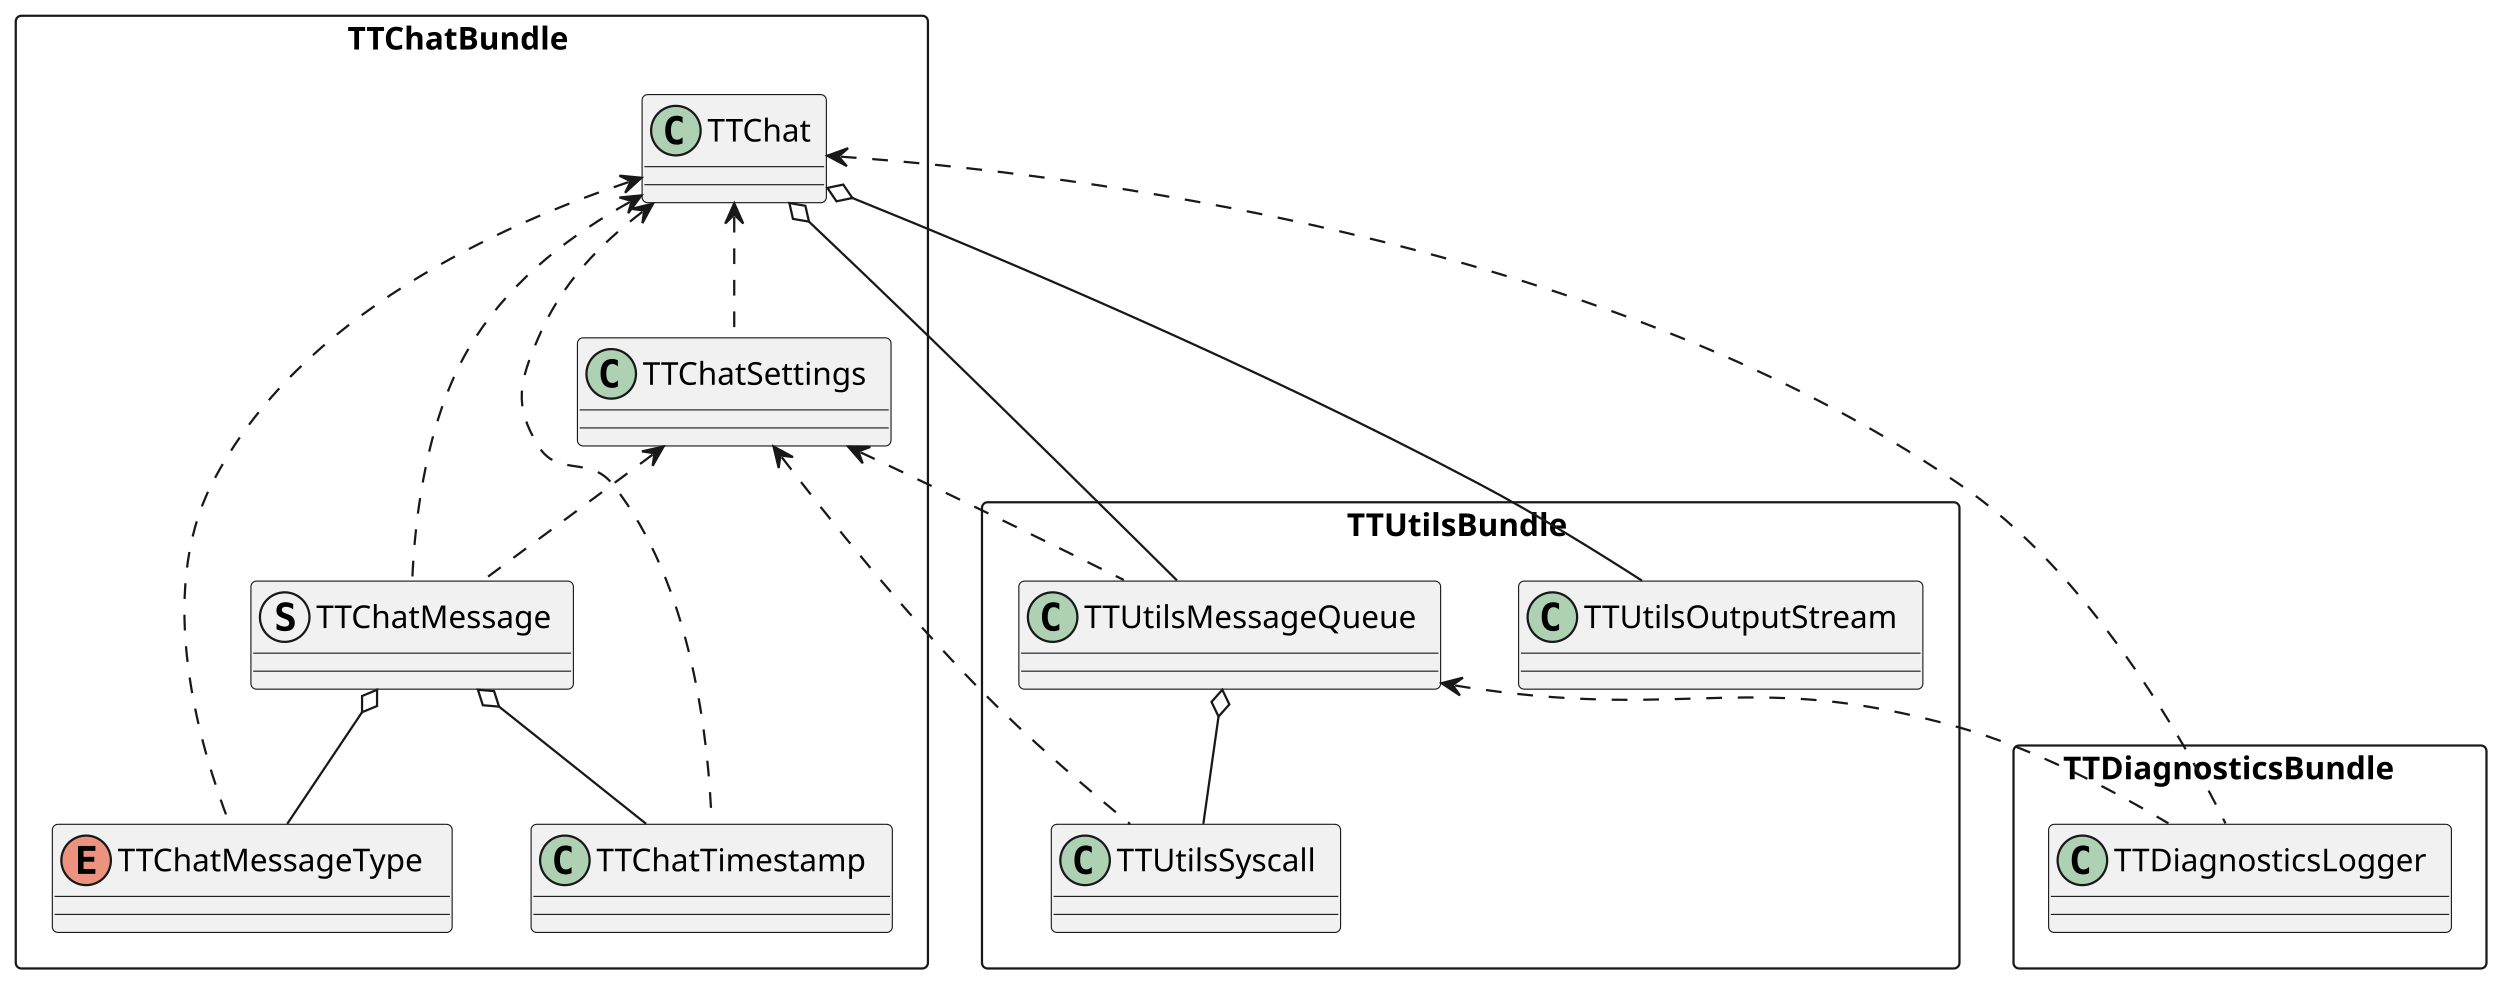
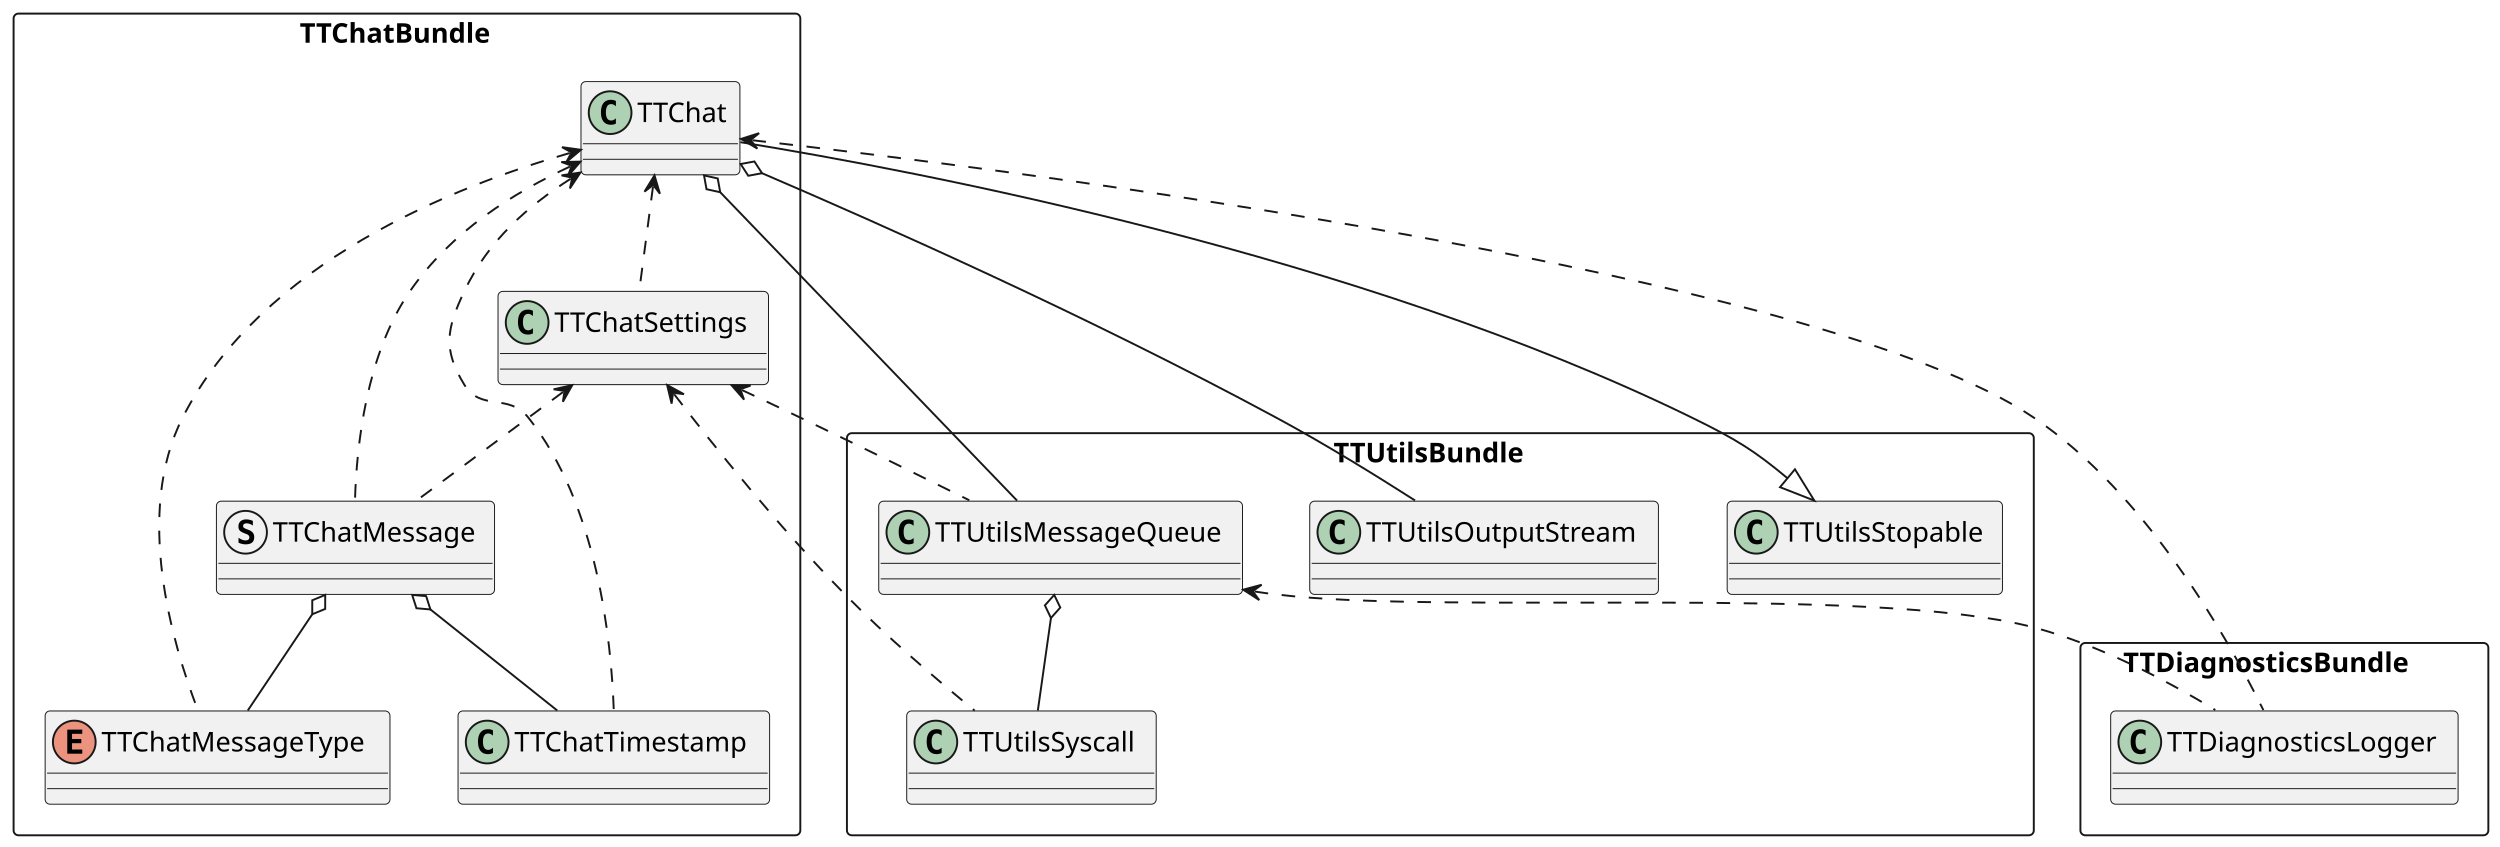
- <svg xmlns="http://www.w3.org/2000/svg" contentStyleType="text/css" height="436px" preserveAspectRatio="none" style="width:1110px;height:436px;background:#FFFFFF;" version="1.1" viewBox="0 0 1110 436" width="1110px" zoomAndPan="magnify">
+ <svg xmlns="http://www.w3.org/2000/svg" contentStyleType="text/css" height="436px" preserveAspectRatio="none" style="width:1287px;height:436px;background:#FFFFFF;" version="1.1" viewBox="0 0 1287 436" width="1287px" zoomAndPan="magnify">
  <defs />
  <g>
    <g id="cluster_TTChatBundle">
      <rect fill="none" height="423" rx="2.5" ry="2.5" style="stroke:#181818;stroke-width:1.0;" width="405" x="7" y="7" />
      <text fill="#000000" font-family="sans-serif" font-size="14" font-weight="bold" lengthAdjust="spacing" textLength="110.4" x="154.3" y="21.995">TTChatBundle</text>
    </g>
    <g id="cluster_TTDiagnosticsBundle">
-       <rect fill="none" height="99" rx="2.5" ry="2.5" style="stroke:#181818;stroke-width:1.0;" width="210" x="894" y="331" />
-       <text fill="#000000" font-family="sans-serif" font-size="14" font-weight="bold" lengthAdjust="spacing" textLength="165.949" x="916.025" y="345.995">TTDiagnosticsBundle</text>
+       <rect fill="none" height="99" rx="2.5" ry="2.5" style="stroke:#181818;stroke-width:1.0;" width="210" x="1071" y="331" />
+       <text fill="#000000" font-family="sans-serif" font-size="14" font-weight="bold" lengthAdjust="spacing" textLength="165.949" x="1093.025" y="345.995">TTDiagnosticsBundle</text>
    </g>
    <g id="cluster_TTUtilsBundle">
-       <rect fill="none" height="207" rx="2.5" ry="2.5" style="stroke:#181818;stroke-width:1.0;" width="434" x="436" y="223" />
-       <text fill="#000000" font-family="sans-serif" font-size="14" font-weight="bold" lengthAdjust="spacing" textLength="110.011" x="597.995" y="237.995">TTUtilsBundle</text>
+       <rect fill="none" height="207" rx="2.5" ry="2.5" style="stroke:#181818;stroke-width:1.0;" width="611" x="436" y="223" />
+       <text fill="#000000" font-family="sans-serif" font-size="14" font-weight="bold" lengthAdjust="spacing" textLength="110.011" x="686.495" y="237.995">TTUtilsBundle</text>
    </g>
    <g id="elem_TTChat">
-       <rect codeLine="2" fill="#F1F1F1" height="48" id="TTChat" rx="2.5" ry="2.5" style="stroke:#181818;stroke-width:0.5;" width="81.82" x="285.09" y="42" />
-       <ellipse cx="300.09" cy="58" fill="#ADD1B2" rx="11" ry="11" style="stroke:#181818;stroke-width:1.0;" />
-       <path d="M303.059,63.641 Q302.481,63.938 301.84,64.078 Q301.199,64.234 300.496,64.234 Q297.996,64.234 296.668,62.594 Q295.356,60.938 295.356,57.812 Q295.356,54.688 296.668,53.031 Q297.996,51.375 300.496,51.375 Q301.199,51.375 301.84,51.531 Q302.496,51.688 303.059,51.984 L303.059,54.703 Q302.434,54.125 301.84,53.859 Q301.246,53.578 300.621,53.578 Q299.277,53.578 298.59,54.656 Q297.902,55.719 297.902,57.812 Q297.902,59.906 298.59,60.984 Q299.277,62.047 300.621,62.047 Q301.246,62.047 301.84,61.781 Q302.434,61.5 303.059,60.922 L303.059,63.641 Z " fill="#000000" />
-       <text fill="#000000" font-family="sans-serif" font-size="14" lengthAdjust="spacing" textLength="49.82" x="314.09" y="62.847">TTChat</text>
-       <line style="stroke:#181818;stroke-width:0.5;" x1="286.09" x2="365.91" y1="74" y2="74" />
-       <line style="stroke:#181818;stroke-width:0.5;" x1="286.09" x2="365.91" y1="82" y2="82" />
+       <rect codeLine="2" fill="#F1F1F1" height="48" id="TTChat" rx="2.5" ry="2.5" style="stroke:#181818;stroke-width:0.5;" width="81.82" x="299.09" y="42" />
+       <ellipse cx="314.09" cy="58" fill="#ADD1B2" rx="11" ry="11" style="stroke:#181818;stroke-width:1.0;" />
+       <path d="M317.059,63.641 Q316.481,63.938 315.84,64.078 Q315.199,64.234 314.496,64.234 Q311.996,64.234 310.668,62.594 Q309.356,60.938 309.356,57.812 Q309.356,54.688 310.668,53.031 Q311.996,51.375 314.496,51.375 Q315.199,51.375 315.84,51.531 Q316.496,51.688 317.059,51.984 L317.059,54.703 Q316.434,54.125 315.84,53.859 Q315.246,53.578 314.621,53.578 Q313.277,53.578 312.59,54.656 Q311.902,55.719 311.902,57.812 Q311.902,59.906 312.59,60.984 Q313.277,62.047 314.621,62.047 Q315.246,62.047 315.84,61.781 Q316.434,61.5 317.059,60.922 L317.059,63.641 Z " fill="#000000" />
+       <text fill="#000000" font-family="sans-serif" font-size="14" lengthAdjust="spacing" textLength="49.82" x="328.09" y="62.847">TTChat</text>
+       <line style="stroke:#181818;stroke-width:0.5;" x1="300.09" x2="379.91" y1="74" y2="74" />
+       <line style="stroke:#181818;stroke-width:0.5;" x1="300.09" x2="379.91" y1="82" y2="82" />
    </g>
    <g id="elem_TTChatMessage">
      <rect codeLine="3" fill="#F1F1F1" height="48" id="TTChatMessage" rx="2.5" ry="2.5" style="stroke:#181818;stroke-width:0.5;" width="143.18" x="111.41" y="258" />
      <ellipse cx="126.41" cy="274" fill="#F1F1F1" rx="11" ry="11" style="stroke:#181818;stroke-width:1.0;" />
      <path d="M125.894,274.562 Q124.035,273.859 123.379,273.094 Q122.738,272.312 122.738,271 Q122.738,269.312 123.816,268.344 Q124.894,267.375 126.769,267.375 Q127.629,267.375 128.472,267.578 Q129.332,267.766 130.176,268.156 L130.176,270.547 Q129.394,269.984 128.566,269.703 Q127.754,269.406 126.957,269.406 Q126.082,269.406 125.597,269.766 Q125.129,270.125 125.129,270.781 Q125.129,271.297 125.472,271.641 Q125.816,271.969 126.91,272.375 L127.972,272.781 Q129.457,273.328 130.16,274.234 Q130.879,275.141 130.879,276.516 Q130.879,278.391 129.769,279.312 Q128.66,280.234 126.41,280.234 Q125.488,280.234 124.566,280.016 Q123.644,279.797 122.785,279.375 L122.785,276.844 Q123.754,277.531 124.676,277.875 Q125.597,278.219 126.488,278.219 Q127.394,278.219 127.894,277.812 Q128.394,277.391 128.394,276.656 Q128.394,276.094 128.051,275.688 Q127.722,275.266 127.097,275.016 L125.894,274.562 Z " fill="#000000" />
      <text fill="#000000" font-family="sans-serif" font-size="14" lengthAdjust="spacing" textLength="111.18" x="140.41" y="278.847">TTChatMessage</text>
      <line style="stroke:#181818;stroke-width:0.5;" x1="112.41" x2="253.59" y1="290" y2="290" />
      <line style="stroke:#181818;stroke-width:0.5;" x1="112.41" x2="253.59" y1="298" y2="298" />
    </g>
    <g id="elem_TTChatSettings">
      <rect codeLine="4" fill="#F1F1F1" height="48" id="TTChatSettings" rx="2.5" ry="2.5" style="stroke:#181818;stroke-width:0.5;" width="139.242" x="256.38" y="150" />
      <ellipse cx="271.38" cy="166" fill="#ADD1B2" rx="11" ry="11" style="stroke:#181818;stroke-width:1.0;" />
      <path d="M274.349,171.641 Q273.771,171.938 273.13,172.078 Q272.489,172.234 271.786,172.234 Q269.286,172.234 267.958,170.594 Q266.646,168.938 266.646,165.812 Q266.646,162.688 267.958,161.031 Q269.286,159.375 271.786,159.375 Q272.489,159.375 273.13,159.531 Q273.786,159.688 274.349,159.984 L274.349,162.703 Q273.724,162.125 273.13,161.859 Q272.536,161.578 271.911,161.578 Q270.567,161.578 269.88,162.656 Q269.192,163.719 269.192,165.812 Q269.192,167.906 269.88,168.984 Q270.567,170.047 271.911,170.047 Q272.536,170.047 273.13,169.781 Q273.724,169.5 274.349,168.922 L274.349,171.641 Z " fill="#000000" />
      <text fill="#000000" font-family="sans-serif" font-size="14" lengthAdjust="spacing" textLength="107.242" x="285.38" y="170.847">TTChatSettings</text>
      <line style="stroke:#181818;stroke-width:0.5;" x1="257.38" x2="394.622" y1="182" y2="182" />
      <line style="stroke:#181818;stroke-width:0.5;" x1="257.38" x2="394.622" y1="190" y2="190" />
    </g>
    <g id="elem_TTChatMessageType">
      <rect codeLine="5" fill="#F1F1F1" height="48" id="TTChatMessageType" rx="2.5" ry="2.5" style="stroke:#181818;stroke-width:0.5;" width="177.517" x="23.24" y="366" />
      <ellipse cx="38.24" cy="382" fill="#EB937F" rx="11" ry="11" style="stroke:#181818;stroke-width:1.0;" />
      <path d="M42.349,388 L34.631,388 L34.631,375.609 L42.349,375.609 L42.349,377.766 L37.084,377.766 L37.084,380.438 L41.849,380.438 L41.849,382.594 L37.084,382.594 L37.084,385.844 L42.349,385.844 L42.349,388 Z " fill="#000000" />
      <text fill="#000000" font-family="sans-serif" font-size="14" lengthAdjust="spacing" textLength="145.517" x="52.24" y="386.847">TTChatMessageType</text>
      <line style="stroke:#181818;stroke-width:0.5;" x1="24.24" x2="199.757" y1="398" y2="398" />
      <line style="stroke:#181818;stroke-width:0.5;" x1="24.24" x2="199.757" y1="406" y2="406" />
    </g>
    <g id="elem_TTChatTimestamp">
      <rect codeLine="6" fill="#F1F1F1" height="48" id="TTChatTimestamp" rx="2.5" ry="2.5" style="stroke:#181818;stroke-width:0.5;" width="160.399" x="235.8" y="366" />
      <ellipse cx="250.8" cy="382" fill="#ADD1B2" rx="11" ry="11" style="stroke:#181818;stroke-width:1.0;" />
      <path d="M253.769,387.641 Q253.191,387.938 252.55,388.078 Q251.909,388.234 251.206,388.234 Q248.706,388.234 247.378,386.594 Q246.066,384.938 246.066,381.812 Q246.066,378.688 247.378,377.031 Q248.706,375.375 251.206,375.375 Q251.909,375.375 252.55,375.531 Q253.206,375.688 253.769,375.984 L253.769,378.703 Q253.144,378.125 252.55,377.859 Q251.956,377.578 251.331,377.578 Q249.988,377.578 249.3,378.656 Q248.613,379.719 248.613,381.812 Q248.613,383.906 249.3,384.984 Q249.988,386.047 251.331,386.047 Q251.956,386.047 252.55,385.781 Q253.144,385.5 253.769,384.922 L253.769,387.641 Z " fill="#000000" />
      <text fill="#000000" font-family="sans-serif" font-size="14" lengthAdjust="spacing" textLength="128.399" x="264.8" y="386.847">TTChatTimestamp</text>
      <line style="stroke:#181818;stroke-width:0.5;" x1="236.8" x2="395.199" y1="398" y2="398" />
      <line style="stroke:#181818;stroke-width:0.5;" x1="236.8" x2="395.199" y1="406" y2="406" />
    </g>
    <g id="elem_TTDiagnosticsLogger">
-       <rect codeLine="10" fill="#F1F1F1" height="48" id="TTDiagnosticsLogger" rx="2.5" ry="2.5" style="stroke:#181818;stroke-width:0.5;" width="178.85" x="909.58" y="366" />
-       <ellipse cx="924.58" cy="382" fill="#ADD1B2" rx="11" ry="11" style="stroke:#181818;stroke-width:1.0;" />
-       <path d="M927.549,387.641 Q926.971,387.938 926.33,388.078 Q925.689,388.234 924.986,388.234 Q922.486,388.234 921.158,386.594 Q919.846,384.938 919.846,381.812 Q919.846,378.688 921.158,377.031 Q922.486,375.375 924.986,375.375 Q925.689,375.375 926.33,375.531 Q926.986,375.688 927.549,375.984 L927.549,378.703 Q926.924,378.125 926.33,377.859 Q925.736,377.578 925.111,377.578 Q923.768,377.578 923.08,378.656 Q922.393,379.719 922.393,381.812 Q922.393,383.906 923.08,384.984 Q923.768,386.047 925.111,386.047 Q925.736,386.047 926.33,385.781 Q926.924,385.5 927.549,384.922 L927.549,387.641 Z " fill="#000000" />
-       <text fill="#000000" font-family="sans-serif" font-size="14" lengthAdjust="spacing" textLength="146.85" x="938.58" y="386.847">TTDiagnosticsLogger</text>
-       <line style="stroke:#181818;stroke-width:0.5;" x1="910.58" x2="1087.43" y1="398" y2="398" />
-       <line style="stroke:#181818;stroke-width:0.5;" x1="910.58" x2="1087.43" y1="406" y2="406" />
+       <rect codeLine="10" fill="#F1F1F1" height="48" id="TTDiagnosticsLogger" rx="2.5" ry="2.5" style="stroke:#181818;stroke-width:0.5;" width="178.85" x="1086.58" y="366" />
+       <ellipse cx="1101.58" cy="382" fill="#ADD1B2" rx="11" ry="11" style="stroke:#181818;stroke-width:1.0;" />
+       <path d="M1104.549,387.641 Q1103.971,387.938 1103.33,388.078 Q1102.689,388.234 1101.986,388.234 Q1099.486,388.234 1098.158,386.594 Q1096.846,384.938 1096.846,381.812 Q1096.846,378.688 1098.158,377.031 Q1099.486,375.375 1101.986,375.375 Q1102.689,375.375 1103.33,375.531 Q1103.986,375.688 1104.549,375.984 L1104.549,378.703 Q1103.924,378.125 1103.33,377.859 Q1102.736,377.578 1102.111,377.578 Q1100.767,377.578 1100.08,378.656 Q1099.392,379.719 1099.392,381.812 Q1099.392,383.906 1100.08,384.984 Q1100.767,386.047 1102.111,386.047 Q1102.736,386.047 1103.33,385.781 Q1103.924,385.5 1104.549,384.922 L1104.549,387.641 Z " fill="#000000" />
+       <text fill="#000000" font-family="sans-serif" font-size="14" lengthAdjust="spacing" textLength="146.85" x="1115.58" y="386.847">TTDiagnosticsLogger</text>
+       <line style="stroke:#181818;stroke-width:0.5;" x1="1087.58" x2="1264.43" y1="398" y2="398" />
+       <line style="stroke:#181818;stroke-width:0.5;" x1="1087.58" x2="1264.43" y1="406" y2="406" />
    </g>
    <g id="elem_TTUtilsOutputStream">
      <rect codeLine="14" fill="#F1F1F1" height="48" id="TTUtilsOutputStream" rx="2.5" ry="2.5" style="stroke:#181818;stroke-width:0.5;" width="179.506" x="674.25" y="258" />
      <ellipse cx="689.25" cy="274" fill="#ADD1B2" rx="11" ry="11" style="stroke:#181818;stroke-width:1.0;" />
      <path d="M692.219,279.641 Q691.641,279.938 691,280.078 Q690.359,280.234 689.656,280.234 Q687.156,280.234 685.828,278.594 Q684.516,276.938 684.516,273.812 Q684.516,270.688 685.828,269.031 Q687.156,267.375 689.656,267.375 Q690.359,267.375 691,267.531 Q691.656,267.688 692.219,267.984 L692.219,270.703 Q691.594,270.125 691,269.859 Q690.406,269.578 689.781,269.578 Q688.438,269.578 687.75,270.656 Q687.062,271.719 687.062,273.812 Q687.062,275.906 687.75,276.984 Q688.438,278.047 689.781,278.047 Q690.406,278.047 691,277.781 Q691.594,277.5 692.219,276.922 L692.219,279.641 Z " fill="#000000" />
      <text fill="#000000" font-family="sans-serif" font-size="14" lengthAdjust="spacing" textLength="147.506" x="703.25" y="278.847">TTUtilsOutputStream</text>
      <line style="stroke:#181818;stroke-width:0.5;" x1="675.25" x2="852.756" y1="290" y2="290" />
      <line style="stroke:#181818;stroke-width:0.5;" x1="675.25" x2="852.756" y1="298" y2="298" />
    </g>
    <g id="elem_TTUtilsSyscall">
      <rect codeLine="15" fill="#F1F1F1" height="48" id="TTUtilsSyscall" rx="2.5" ry="2.5" style="stroke:#181818;stroke-width:0.5;" width="128.435" x="466.78" y="366" />
      <ellipse cx="481.78" cy="382" fill="#ADD1B2" rx="11" ry="11" style="stroke:#181818;stroke-width:1.0;" />
      <path d="M484.749,387.641 Q484.171,387.938 483.53,388.078 Q482.889,388.234 482.186,388.234 Q479.686,388.234 478.358,386.594 Q477.046,384.938 477.046,381.812 Q477.046,378.688 478.358,377.031 Q479.686,375.375 482.186,375.375 Q482.889,375.375 483.53,375.531 Q484.186,375.688 484.749,375.984 L484.749,378.703 Q484.124,378.125 483.53,377.859 Q482.936,377.578 482.311,377.578 Q480.967,377.578 480.28,378.656 Q479.592,379.719 479.592,381.812 Q479.592,383.906 480.28,384.984 Q480.967,386.047 482.311,386.047 Q482.936,386.047 483.53,385.781 Q484.124,385.5 484.749,384.922 L484.749,387.641 Z " fill="#000000" />
      <text fill="#000000" font-family="sans-serif" font-size="14" lengthAdjust="spacing" textLength="96.435" x="495.78" y="386.847">TTUtilsSyscall</text>
      <line style="stroke:#181818;stroke-width:0.5;" x1="467.78" x2="594.215" y1="398" y2="398" />
      <line style="stroke:#181818;stroke-width:0.5;" x1="467.78" x2="594.215" y1="406" y2="406" />
    </g>
    <g id="elem_TTUtilsMessageQueue">
      <rect codeLine="16" fill="#F1F1F1" height="48" id="TTUtilsMessageQueue" rx="2.5" ry="2.5" style="stroke:#181818;stroke-width:0.5;" width="187.265" x="452.37" y="258" />
      <ellipse cx="467.37" cy="274" fill="#ADD1B2" rx="11" ry="11" style="stroke:#181818;stroke-width:1.0;" />
      <path d="M470.339,279.641 Q469.761,279.938 469.12,280.078 Q468.479,280.234 467.776,280.234 Q465.276,280.234 463.948,278.594 Q462.636,276.938 462.636,273.812 Q462.636,270.688 463.948,269.031 Q465.276,267.375 467.776,267.375 Q468.479,267.375 469.12,267.531 Q469.776,267.688 470.339,267.984 L470.339,270.703 Q469.714,270.125 469.12,269.859 Q468.526,269.578 467.901,269.578 Q466.558,269.578 465.87,270.656 Q465.183,271.719 465.183,273.812 Q465.183,275.906 465.87,276.984 Q466.558,278.047 467.901,278.047 Q468.526,278.047 469.12,277.781 Q469.714,277.5 470.339,276.922 L470.339,279.641 Z " fill="#000000" />
      <text fill="#000000" font-family="sans-serif" font-size="14" lengthAdjust="spacing" textLength="155.265" x="481.37" y="278.847">TTUtilsMessageQueue</text>
      <line style="stroke:#181818;stroke-width:0.5;" x1="453.37" x2="638.635" y1="290" y2="290" />
      <line style="stroke:#181818;stroke-width:0.5;" x1="453.37" x2="638.635" y1="298" y2="298" />
    </g>
+     <g id="elem_TTUtilsStopable">
+       <rect codeLine="17" fill="#F1F1F1" height="48" id="TTUtilsStopable" rx="2.5" ry="2.5" style="stroke:#181818;stroke-width:0.5;" width="141.71" x="889.15" y="258" />
+       <ellipse cx="904.15" cy="274" fill="#ADD1B2" rx="11" ry="11" style="stroke:#181818;stroke-width:1.0;" />
+       <path d="M907.119,279.641 Q906.541,279.938 905.9,280.078 Q905.259,280.234 904.556,280.234 Q902.056,280.234 900.728,278.594 Q899.416,276.938 899.416,273.812 Q899.416,270.688 900.728,269.031 Q902.056,267.375 904.556,267.375 Q905.259,267.375 905.9,267.531 Q906.556,267.688 907.119,267.984 L907.119,270.703 Q906.494,270.125 905.9,269.859 Q905.306,269.578 904.681,269.578 Q903.337,269.578 902.65,270.656 Q901.962,271.719 901.962,273.812 Q901.962,275.906 902.65,276.984 Q903.337,278.047 904.681,278.047 Q905.306,278.047 905.9,277.781 Q906.494,277.5 907.119,276.922 L907.119,279.641 Z " fill="#000000" />
+       <text fill="#000000" font-family="sans-serif" font-size="14" lengthAdjust="spacing" textLength="109.71" x="918.15" y="278.847">TTUtilsStopable</text>
+       <line style="stroke:#181818;stroke-width:0.5;" x1="890.15" x2="1029.86" y1="290" y2="290" />
+       <line style="stroke:#181818;stroke-width:0.5;" x1="890.15" x2="1029.86" y1="298" y2="298" />
+     </g>
+     <g id="link_TTChat_TTUtilsStopable">
+       <path codeLine="20" d="M381.12,73.19 C472.82,88.09 699.5,131.1 871,215 C893.98,226.24 903.285,232.093 920.195,246.193 " fill="none" id="TTChat-to-TTUtilsStopable" style="stroke:#181818;stroke-width:1.0;" />
+       <polygon fill="none" points="934.02,257.72,924.038,241.584,916.353,250.801,934.02,257.72" style="stroke:#181818;stroke-width:1.0;" />
+     </g>
    <g id="link_TTChat_TTUtilsOutputStream">
-       <path codeLine="19" d="M378.465,87.918 C441.935,113.578 555.59,161.35 657,215 C681.69,228.06 708.44,244.56 729.02,257.8 " fill="none" id="TTChat-backto-TTUtilsOutputStream" style="stroke:#181818;stroke-width:1.0;" />
-       <polygon fill="none" points="367.34,83.42,371.403,89.377,378.465,87.918,374.402,81.96,367.34,83.42" style="stroke:#181818;stroke-width:1.0;" />
+       <path codeLine="21" d="M392.307,89.174 C453.527,115.454 560.52,162.95 657,215 C681.4,228.16 707.92,244.51 728.46,257.64 " fill="none" id="TTChat-backto-TTUtilsOutputStream" style="stroke:#181818;stroke-width:1.0;" />
+       <polygon fill="none" points="381.28,84.44,385.216,90.482,392.307,89.174,388.371,83.131,381.28,84.44" style="stroke:#181818;stroke-width:1.0;" />
    </g>
    <g id="link_TTChat_TTUtilsMessageQueue">
-       <path codeLine="20" d="M359.184,98.411 C376.664,115.001 392.02,129.66 413,150 C451.63,187.45 496.08,231.41 522.57,257.7 " fill="none" id="TTChat-backto-TTUtilsMessageQueue" style="stroke:#181818;stroke-width:1.0;" />
-       <polygon fill="none" points="350.48,90.15,352.078,97.182,359.184,98.411,357.586,91.379,350.48,90.15" style="stroke:#181818;stroke-width:1.0;" />
+       <path codeLine="22" d="M370.762,98.956 C410.382,140.115 483.98,216.58 523.59,257.72 " fill="none" id="TTChat-backto-TTUtilsMessageQueue" style="stroke:#181818;stroke-width:1.0;" />
+       <polygon fill="none" points="362.44,90.31,363.719,97.407,370.762,98.956,369.483,91.859,362.44,90.31" style="stroke:#181818;stroke-width:1.0;" />
    </g>
    <g id="link_TTChat_TTDiagnosticsLogger">
-       <path codeLine="21" d="M373.305,69.563 C469.615,76.373 707.14,103.76 870,215 C927.6,254.34 969.46,328.03 988.14,365.63 " fill="none" id="TTChat-backto-TTDiagnosticsLogger" style="stroke:#181818;stroke-width:1.0;stroke-dasharray:7.0,7.0;" />
-       <polygon fill="#181818" points="367.32,69.14,376.015,73.765,372.308,69.493,376.58,65.785,367.32,69.14" style="stroke:#181818;stroke-width:1.0;" />
+       <path codeLine="23" d="M387.361,72.199 C521.462,87.469 935.72,139.75 1047,215 C1104.79,254.08 1146.56,327.88 1165.19,365.57 " fill="none" id="TTChat-backto-TTDiagnosticsLogger" style="stroke:#181818;stroke-width:1.0;stroke-dasharray:7.0,7.0;" />
+       <polygon fill="#181818" points="381.4,71.52,389.89,76.513,386.368,72.086,390.795,68.564,381.4,71.52" style="stroke:#181818;stroke-width:1.0;" />
    </g>
    <g id="link_TTChat_TTChatSettings">
-       <path codeLine="22" d="M326,96.26 C326,113.94 326,132.13 326,149.79 " fill="none" id="TTChat-backto-TTChatSettings" style="stroke:#181818;stroke-width:1.0;stroke-dasharray:7.0,7.0;" />
-       <polygon fill="#181818" points="326,90.26,322,99.26,326,95.26,330,99.26,326,90.26" style="stroke:#181818;stroke-width:1.0;" />
+       <path codeLine="24" d="M336.143,96.208 C333.803,113.888 331.4,132.13 329.07,149.79 " fill="none" id="TTChat-backto-TTChatSettings" style="stroke:#181818;stroke-width:1.0;stroke-dasharray:7.0,7.0;" />
+       <polygon fill="#181818" points="336.93,90.26,331.784,98.657,336.274,95.217,339.714,99.707,336.93,90.26" style="stroke:#181818;stroke-width:1.0;" />
    </g>
    <g id="link_TTChat_TTChatMessage">
-       <path codeLine="23" d="M279.593,89.705 C254.463,103.865 229.03,122.37 211,150 C189.4,183.11 184.14,230.02 183.04,257.79 " fill="none" id="TTChat-backto-TTChatMessage" style="stroke:#181818;stroke-width:1.0;stroke-dasharray:7.0,7.0;" />
-       <polygon fill="#181818" points="284.82,86.76,275.015,87.693,280.464,89.215,278.943,94.663,284.82,86.76" style="stroke:#181818;stroke-width:1.0;" />
+       <path codeLine="25" d="M293.394,85.751 C264.404,99.301 232.5,118.89 211,150 C188.52,182.52 183.55,229.62 182.75,257.59 " fill="none" id="TTChat-backto-TTChatMessage" style="stroke:#181818;stroke-width:1.0;stroke-dasharray:7.0,7.0;" />
+       <polygon fill="#181818" points="298.83,83.21,288.983,83.397,294.3,85.327,292.37,90.645,298.83,83.21" style="stroke:#181818;stroke-width:1.0;" />
    </g>
    <g id="link_TTChat_TTChatMessageType">
-       <path codeLine="24" d="M279.13,80.825 C223.52,99.445 132.61,139.5 94,215 C68.98,263.94 88.34,330.66 101.83,365.55 " fill="none" id="TTChat-backto-TTChatMessageType" style="stroke:#181818;stroke-width:1.0;stroke-dasharray:7.0,7.0;" />
-       <polygon fill="#181818" points="284.82,78.92,275.016,77.984,280.079,80.507,277.556,85.571,284.82,78.92" style="stroke:#181818;stroke-width:1.0;" />
+       <path codeLine="26" d="M293.297,78.769 C234.567,95.779 134.74,134.79 94,215 C69.11,264.01 88.41,330.7 101.86,365.57 " fill="none" id="TTChat-backto-TTChatMessageType" style="stroke:#181818;stroke-width:1.0;stroke-dasharray:7.0,7.0;" />
+       <polygon fill="#181818" points="299.06,77.1,289.303,75.762,294.257,78.491,291.528,83.446,299.06,77.1" style="stroke:#181818;stroke-width:1.0;" />
    </g>
    <g id="link_TTChat_TTChatTimestamp">
-       <path codeLine="25" d="M285.18,94.073 C266.17,108.663 249.43,125.63 239,150 C230.6,169.61 227.89,179.79 239,198 C247.59,212.09 261.74,202.08 272,215 C307.47,259.65 314.71,329.38 315.96,365.51 " fill="none" id="TTChat-backto-TTChatTimestamp" style="stroke:#181818;stroke-width:1.0;stroke-dasharray:7.0,7.0;" />
-       <polygon fill="#181818" points="289.94,90.42,280.365,92.726,285.974,93.464,285.236,99.073,289.94,90.42" style="stroke:#181818;stroke-width:1.0;" />
+       <path codeLine="27" d="M293.757,92.035 C271.607,106.215 251.41,123.73 239,150 C229.89,169.29 227.89,179.79 239,198 C247.59,212.09 261.74,202.08 272,215 C307.47,259.65 314.71,329.38 315.96,365.51 " fill="none" id="TTChat-backto-TTChatTimestamp" style="stroke:#181818;stroke-width:1.0;stroke-dasharray:7.0,7.0;" />
+       <polygon fill="#181818" points="298.81,88.8,289.074,90.284,294.599,91.496,293.387,97.021,298.81,88.8" style="stroke:#181818;stroke-width:1.0;" />
    </g>
    <g id="link_TTChatSettings_TTUtilsSyscall">
-       <path codeLine="26" d="M347.091,202.981 C367.771,229.951 400.19,270.52 435,306 C456.14,327.54 482.15,349.8 501.76,365.84 " fill="none" id="TTChatSettings-backto-TTUtilsSyscall" style="stroke:#181818;stroke-width:1.0;stroke-dasharray:7.0,7.0;" />
+       <path codeLine="28" d="M347.091,202.981 C367.771,229.951 400.19,270.52 435,306 C456.14,327.54 482.15,349.8 501.76,365.84 " fill="none" id="TTChatSettings-backto-TTUtilsSyscall" style="stroke:#181818;stroke-width:1.0;stroke-dasharray:7.0,7.0;" />
      <polygon fill="#181818" points="343.44,198.22,345.742,207.796,346.482,202.188,352.091,202.928,343.44,198.22" style="stroke:#181818;stroke-width:1.0;" />
    </g>
    <g id="link_TTChatSettings_TTUtilsMessageQueue">
-       <path codeLine="27" d="M382.009,200.823 C393.669,206.253 400.56,209.52 412,215 C441,228.89 473.35,244.8 498.99,257.53 " fill="none" id="TTChatSettings-backto-TTUtilsMessageQueue" style="stroke:#181818;stroke-width:1.0;stroke-dasharray:7.0,7.0;" />
+       <path codeLine="29" d="M382.009,200.823 C393.669,206.253 400.56,209.52 412,215 C441,228.89 473.35,244.8 498.99,257.53 " fill="none" id="TTChatSettings-backto-TTUtilsMessageQueue" style="stroke:#181818;stroke-width:1.0;stroke-dasharray:7.0,7.0;" />
      <polygon fill="#181818" points="376.57,198.29,383.04,205.715,381.103,200.401,386.417,198.463,376.57,198.29" style="stroke:#181818;stroke-width:1.0;" />
    </g>
    <g id="link_TTChatSettings_TTChatMessage">
-       <path codeLine="28" d="M289.801,201.834 C265.961,219.514 238.13,240.13 214.31,257.79 " fill="none" id="TTChatSettings-backto-TTChatMessage" style="stroke:#181818;stroke-width:1.0;stroke-dasharray:7.0,7.0;" />
+       <path codeLine="30" d="M289.801,201.834 C265.961,219.514 238.13,240.13 214.31,257.79 " fill="none" id="TTChatSettings-backto-TTChatMessage" style="stroke:#181818;stroke-width:1.0;stroke-dasharray:7.0,7.0;" />
      <polygon fill="#181818" points="294.62,198.26,285.008,200.408,290.604,201.238,289.774,206.834,294.62,198.26" style="stroke:#181818;stroke-width:1.0;" />
    </g>
    <g id="link_TTChatMessage_TTChatMessageType">
-       <path codeLine="29" d="M160.743,316.231 C148.903,333.911 139.37,348.13 127.54,365.79 " fill="none" id="TTChatMessage-backto-TTChatMessageType" style="stroke:#181818;stroke-width:1.0;" />
+       <path codeLine="31" d="M160.743,316.231 C148.903,333.911 139.37,348.13 127.54,365.79 " fill="none" id="TTChatMessage-backto-TTChatMessageType" style="stroke:#181818;stroke-width:1.0;" />
      <polygon fill="none" points="167.42,306.26,160.758,309.02,160.743,316.231,167.405,313.471,167.42,306.26" style="stroke:#181818;stroke-width:1.0;" />
    </g>
    <g id="link_TTChatMessage_TTChatTimestamp">
-       <path codeLine="30" d="M221.572,313.742 C243.742,331.422 264.72,348.13 286.88,365.79 " fill="none" id="TTChatMessage-backto-TTChatTimestamp" style="stroke:#181818;stroke-width:1.0;" />
+       <path codeLine="32" d="M221.572,313.742 C243.742,331.422 264.72,348.13 286.88,365.79 " fill="none" id="TTChatMessage-backto-TTChatTimestamp" style="stroke:#181818;stroke-width:1.0;" />
      <polygon fill="none" points="212.19,306.26,214.387,313.128,221.572,313.742,219.375,306.874,212.19,306.26" style="stroke:#181818;stroke-width:1.0;" />
    </g>
    <g id="link_TTUtilsMessageQueue_TTUtilsSyscall">
-       <path codeLine="31" d="M541.03,318.142 C538.53,335.822 536.78,348.13 534.28,365.79 " fill="none" id="TTUtilsMessageQueue-backto-TTUtilsSyscall" style="stroke:#181818;stroke-width:1.0;" />
+       <path codeLine="33" d="M541.03,318.142 C538.53,335.822 536.78,348.13 534.28,365.79 " fill="none" id="TTUtilsMessageQueue-backto-TTUtilsSyscall" style="stroke:#181818;stroke-width:1.0;" />
      <polygon fill="none" points="542.71,306.26,537.909,311.641,541.03,318.142,545.831,312.761,542.71,306.26" style="stroke:#181818;stroke-width:1.0;" />
    </g>
    <g id="link_TTUtilsMessageQueue_TTDiagnosticsLogger">
-       <path codeLine="32" d="M645.936,304.33 C651.676,305.3 651.45,305.21 657,306 C751.01,319.44 778.63,297.1 870,323 C903.16,332.4 937.77,350.64 962.79,365.57 " fill="none" id="TTUtilsMessageQueue-backto-TTDiagnosticsLogger" style="stroke:#181818;stroke-width:1.0;stroke-dasharray:7.0,7.0;" />
-       <polygon fill="#181818" points="640.02,303.33,648.228,308.774,644.95,304.163,649.561,300.886,640.02,303.33" style="stroke:#181818;stroke-width:1.0;" />
+       <path codeLine="34" d="M645.916,304.51 C651.656,305.42 651.43,305.31 657,306 C743.08,316.72 963.13,300.85 1047,323 C1080.57,331.87 1115.43,350.35 1140.44,365.51 " fill="none" id="TTUtilsMessageQueue-backto-TTDiagnosticsLogger" style="stroke:#181818;stroke-width:1.0;stroke-dasharray:7.0,7.0;" />
+       <polygon fill="#181818" points="639.99,303.57,648.253,308.93,644.928,304.353,649.505,301.029,639.99,303.57" style="stroke:#181818;stroke-width:1.0;" />
    </g>
  </g>
</svg>
